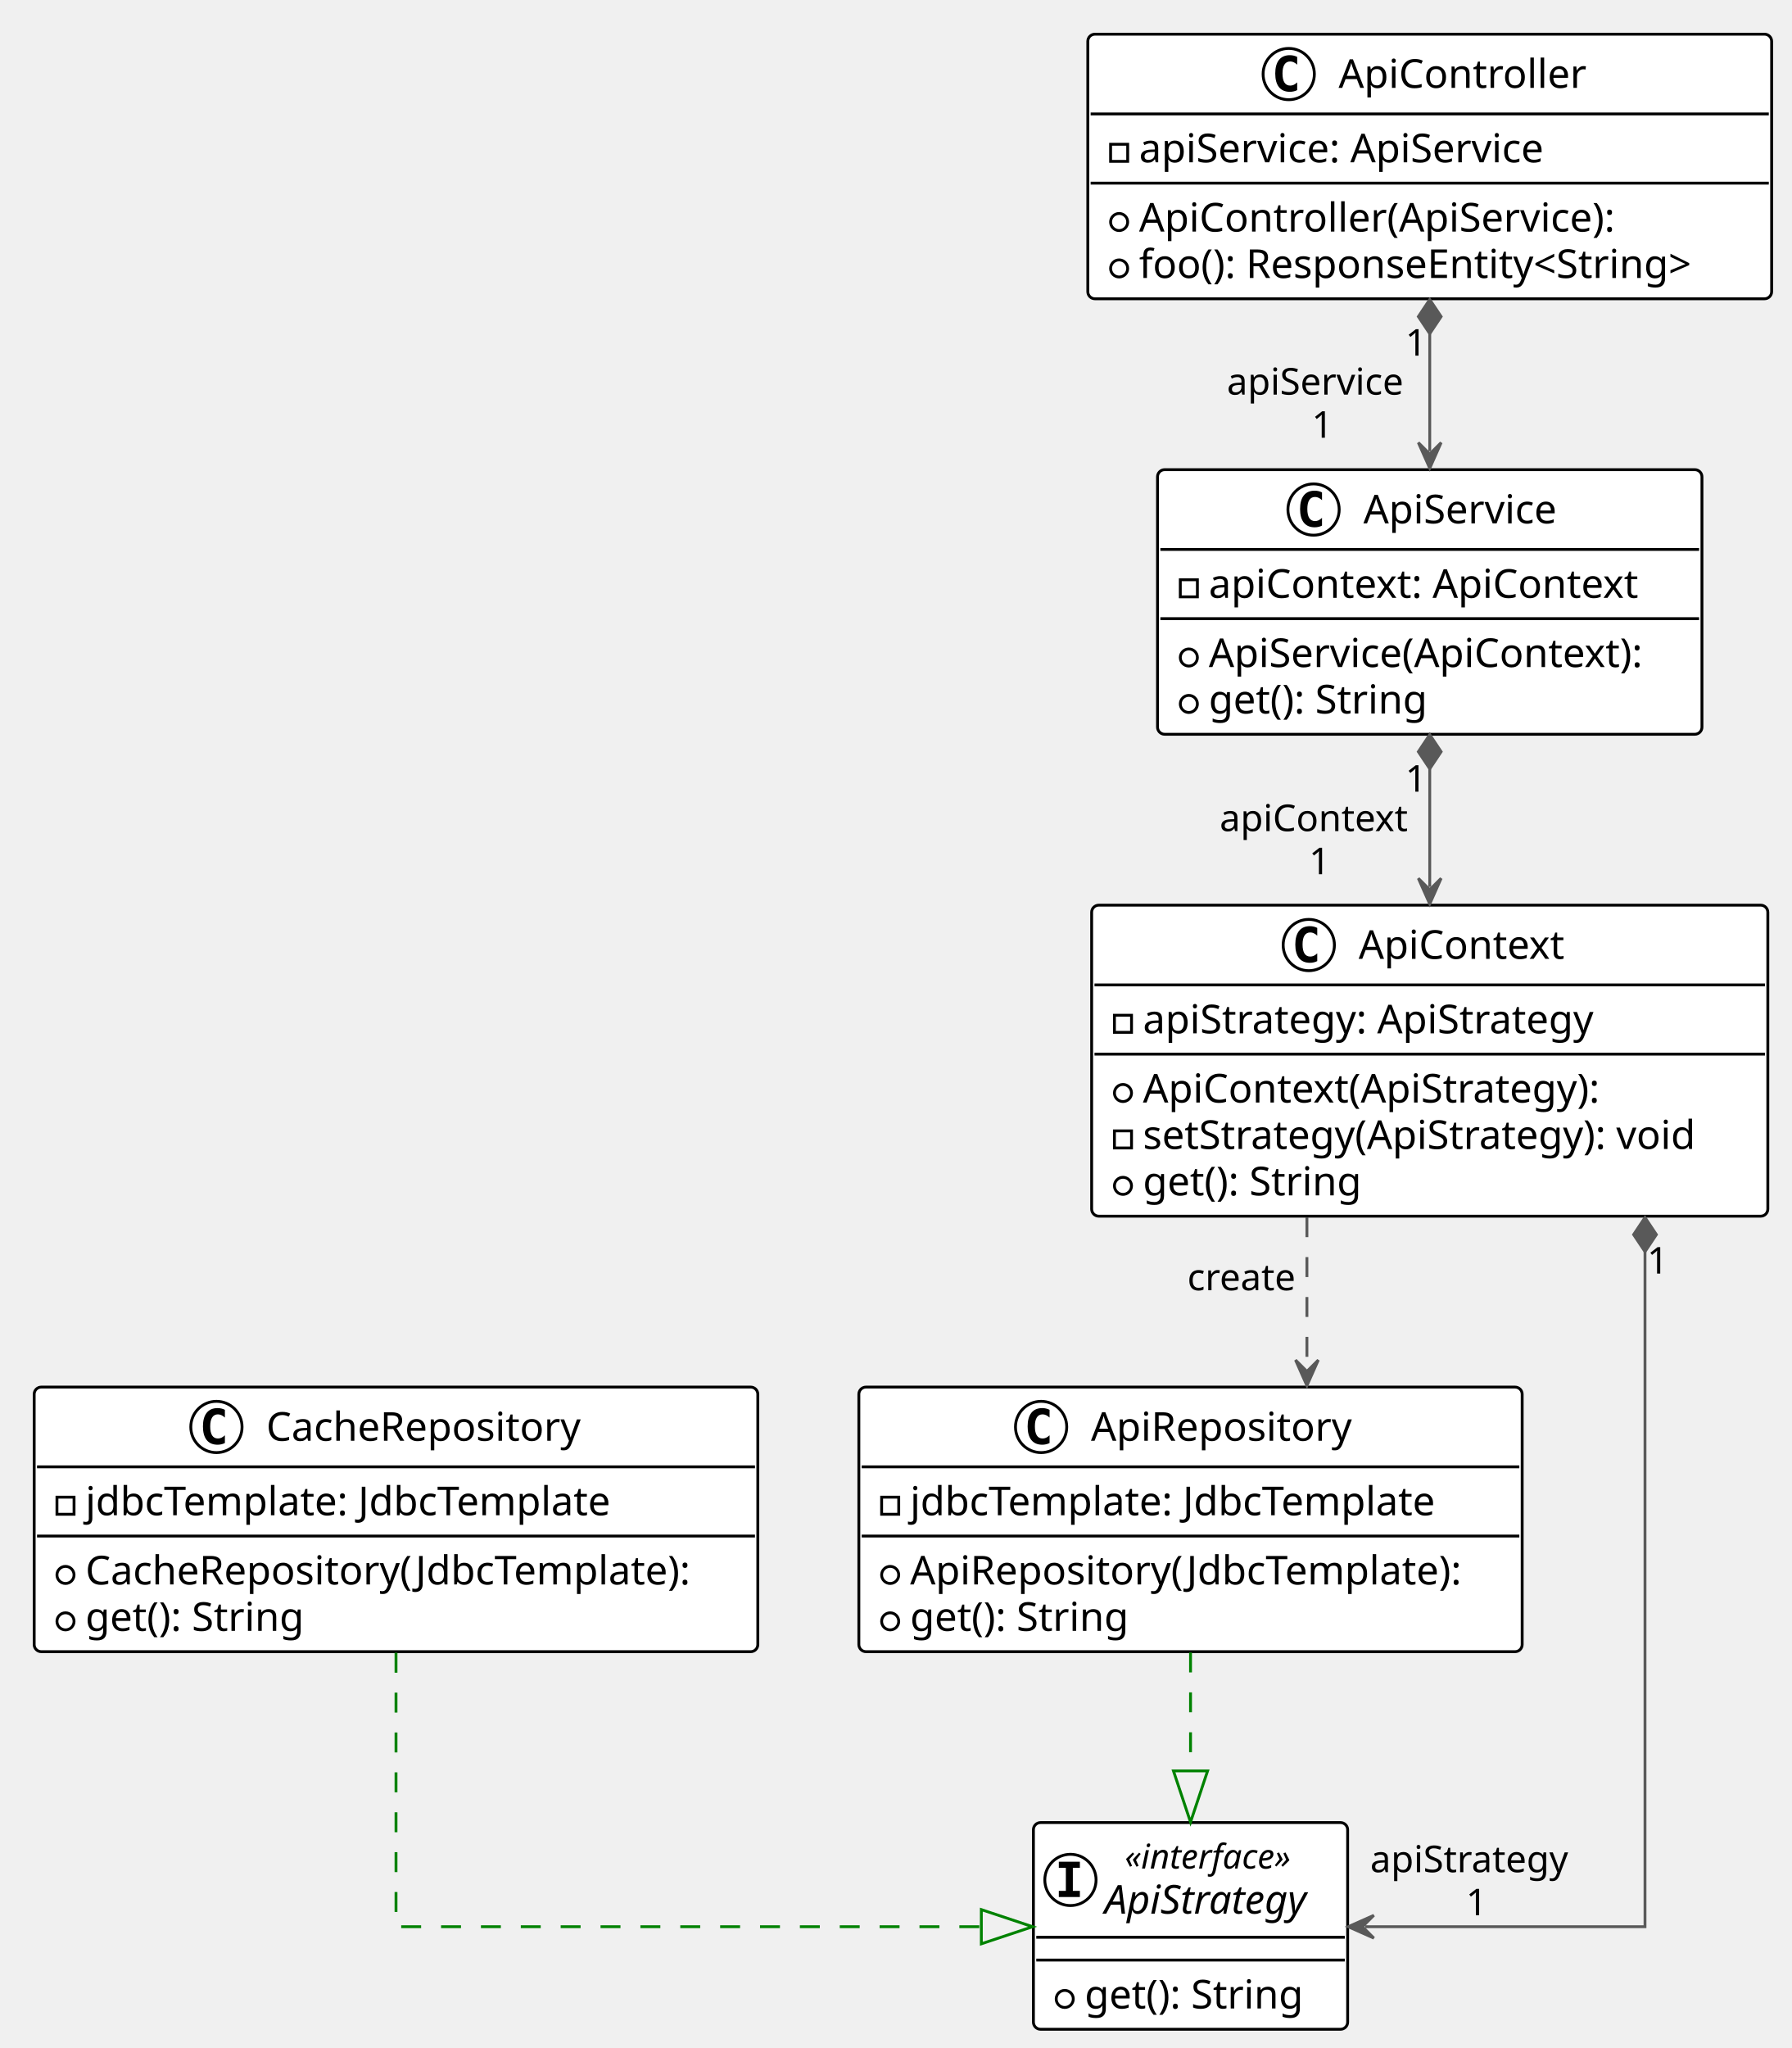
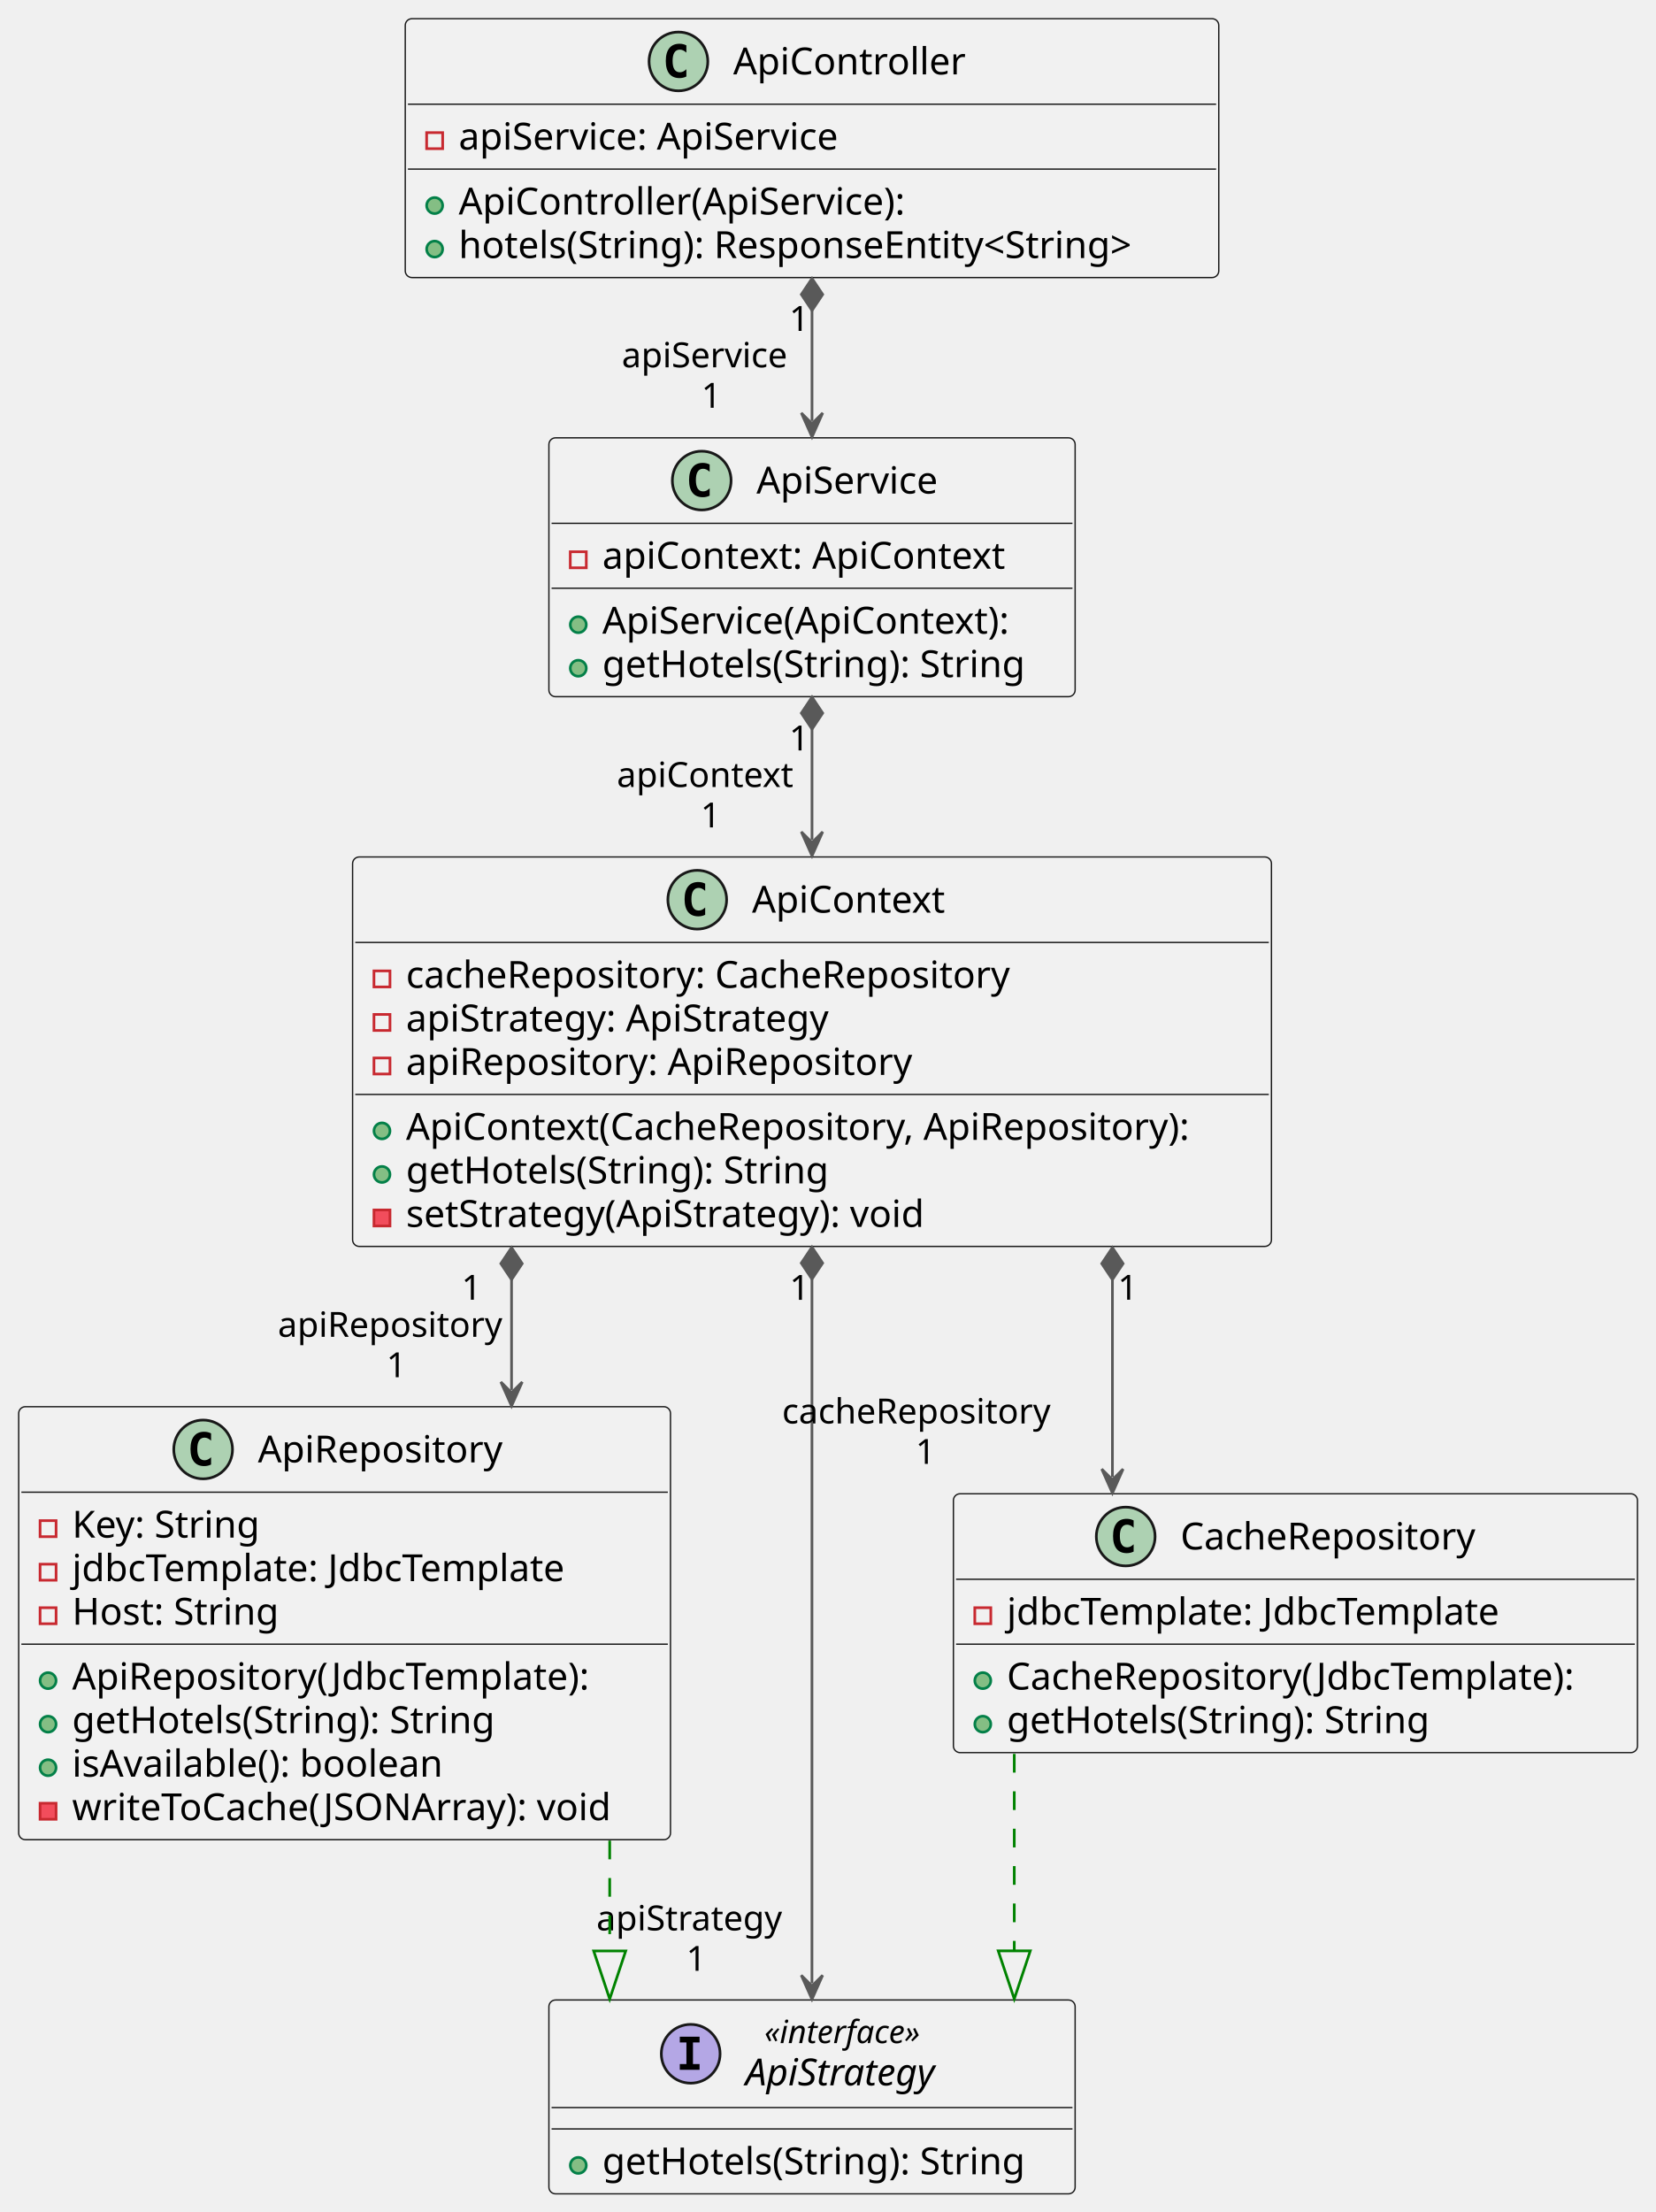
- <svg xmlns="http://www.w3.org/2000/svg" contentStyleType="text/css" data-diagram-type="CLASS" height="719px" preserveAspectRatio="none" style="width:629px;height:719px;background:#FFFFFF;" version="1.1" viewBox="0 0 629 719" width="629px" zoomAndPan="magnify">
+ <svg xmlns="http://www.w3.org/2000/svg" contentStyleType="text/css" data-diagram-type="CLASS" height="828px" preserveAspectRatio="none" style="width:620px;height:828px;background:#FFFFFF;" version="1.1" viewBox="0 0 620 828" width="620px" zoomAndPan="magnify">
  <defs />
  <g>
-     <g class="entity" data-entity="ApiContext" data-source-line="5" data-uid="ent0002" id="entity_ApiContext">
-       <rect fill="#FFFFFF" height="109.188" rx="2.5" ry="2.5" style="stroke:#000000;stroke-width:1;" width="237.439" x="383.34" y="317.78" />
-       <ellipse cx="459.587" cy="331.78" fill="#FFFFFF" rx="9" ry="9" style="stroke:#000000;stroke-width:1;" />
-       <path d="M462.556,337.421 Q461.978,337.717 461.337,337.858 Q460.696,338.014 459.993,338.014 Q457.493,338.014 456.165,336.374 Q454.853,334.717 454.853,331.592 Q454.853,328.467 456.165,326.811 Q457.493,325.155 459.993,325.155 Q460.696,325.155 461.337,325.311 Q461.993,325.467 462.556,325.764 L462.556,328.483 Q461.931,327.905 461.337,327.639 Q460.743,327.358 460.118,327.358 Q458.775,327.358 458.087,328.436 Q457.4,329.499 457.4,331.592 Q457.4,333.686 458.087,334.764 Q458.775,335.827 460.118,335.827 Q460.743,335.827 461.337,335.561 Q461.931,335.28 462.556,334.702 L462.556,337.421 Z " fill="#000000" />
-       <text fill="#000000" font-family="Verdana" font-size="14" lengthAdjust="spacing" textLength="77.444" x="477.087" y="336.627">ApiContext</text>
-       <line style="stroke:#000000;stroke-width:1;" x1="384.34" x2="619.779" y1="345.78" y2="345.78" />
-       <rect fill="none" height="6" style="stroke:#000000;stroke-width:1;" width="6" x="391.34" y="356.428" />
-       <text fill="#000000" font-family="Verdana" font-size="14" lengthAdjust="spacing" textLength="172.847" x="401.34" y="362.775">apiStrategy: ApiStrategy</text>
-       <line style="stroke:#000000;stroke-width:1;" x1="384.34" x2="619.779" y1="370.077" y2="370.077" />
-       <ellipse cx="394.34" cy="383.725" fill="#FFFFFF" rx="3" ry="3" style="stroke:#000000;stroke-width:1;" />
-       <text fill="#000000" font-family="Verdana" font-size="14" lengthAdjust="spacing" textLength="175.424" x="401.34" y="387.072">ApiContext(ApiStrategy):</text>
-       <rect fill="#FFFFFF" height="6" style="stroke:#000000;stroke-width:1;" width="6" x="391.34" y="397.022" />
-       <text fill="#000000" font-family="Verdana" font-size="14" lengthAdjust="spacing" textLength="213.439" x="401.34" y="403.369">setStrategy(ApiStrategy): void</text>
-       <ellipse cx="394.34" cy="416.319" fill="#FFFFFF" rx="3" ry="3" style="stroke:#000000;stroke-width:1;" />
-       <text fill="#000000" font-family="Verdana" font-size="14" lengthAdjust="spacing" textLength="84.861" x="401.34" y="419.666">get(): String</text>
+     <g class="entity" data-entity="ApiContext" data-source-line="4" data-uid="ent0002" id="entity_ApiContext">
+       <rect fill="#F1F1F1" height="145.781" rx="2.5" ry="2.5" style="stroke:#181818;stroke-width:0.5;" width="344.022" x="132.01" y="320.78" />
+       <ellipse cx="261.049" cy="336.78" fill="#ADD1B2" rx="11" ry="11" style="stroke:#181818;stroke-width:1;" />
+       <path d="M264.017,342.421 Q263.439,342.717 262.799,342.858 Q262.158,343.014 261.455,343.014 Q258.955,343.014 257.627,341.374 Q256.314,339.717 256.314,336.592 Q256.314,333.467 257.627,331.811 Q258.955,330.155 261.455,330.155 Q262.158,330.155 262.799,330.311 Q263.455,330.467 264.017,330.764 L264.017,333.483 Q263.392,332.905 262.799,332.639 Q262.205,332.358 261.58,332.358 Q260.236,332.358 259.549,333.436 Q258.861,334.499 258.861,336.592 Q258.861,338.686 259.549,339.764 Q260.236,340.827 261.58,340.827 Q262.205,340.827 262.799,340.561 Q263.392,340.28 264.017,339.702 L264.017,342.421 Z " fill="#000000" />
+       <text fill="#000000" font-family="sans-serif" font-size="14" lengthAdjust="spacing" textLength="77.444" x="281.549" y="341.627">ApiContext</text>
+       <line style="stroke:#181818;stroke-width:0.5;" x1="133.01" x2="475.031" y1="352.78" y2="352.78" />
+       <rect fill="none" height="6" style="stroke:#C82930;stroke-width:1;" width="6" x="140.01" y="363.428" />
+       <text fill="#000000" font-family="sans-serif" font-size="14" lengthAdjust="spacing" textLength="244.31" x="152.01" y="369.775">cacheRepository: CacheRepository</text>
+       <rect fill="none" height="6" style="stroke:#C82930;stroke-width:1;" width="6" x="140.01" y="379.725" />
+       <text fill="#000000" font-family="sans-serif" font-size="14" lengthAdjust="spacing" textLength="172.847" x="152.01" y="386.072">apiStrategy: ApiStrategy</text>
+       <rect fill="none" height="6" style="stroke:#C82930;stroke-width:1;" width="6" x="140.01" y="396.022" />
+       <text fill="#000000" font-family="sans-serif" font-size="14" lengthAdjust="spacing" textLength="203.02" x="152.01" y="402.369">apiRepository: ApiRepository</text>
+       <line style="stroke:#181818;stroke-width:0.5;" x1="133.01" x2="475.031" y1="409.671" y2="409.671" />
+       <ellipse cx="143.01" cy="423.319" fill="#84BE84" rx="3" ry="3" style="stroke:#038048;stroke-width:1;" />
+       <text fill="#000000" font-family="sans-serif" font-size="14" lengthAdjust="spacing" textLength="318.022" x="152.01" y="426.666">ApiContext(CacheRepository, ApiRepository):</text>
+       <ellipse cx="143.01" cy="439.616" fill="#84BE84" rx="3" ry="3" style="stroke:#038048;stroke-width:1;" />
+       <text fill="#000000" font-family="sans-serif" font-size="14" lengthAdjust="spacing" textLength="171.022" x="152.01" y="442.963">getHotels(String): String</text>
+       <rect fill="#F24D5C" height="6" style="stroke:#C82930;stroke-width:1;" width="6" x="140.01" y="452.913" />
+       <text fill="#000000" font-family="sans-serif" font-size="14" lengthAdjust="spacing" textLength="213.439" x="152.01" y="459.26">setStrategy(ApiStrategy): void</text>
    </g>
-     <g class="entity" data-entity="ApiController" data-source-line="11" data-uid="ent0003" id="entity_ApiController">
-       <rect fill="#FFFFFF" height="92.891" rx="2.5" ry="2.5" style="stroke:#000000;stroke-width:1;" width="240.132" x="381.99" y="12" />
-       <ellipse cx="452.543" cy="26" fill="#FFFFFF" rx="9" ry="9" style="stroke:#000000;stroke-width:1;" />
-       <path d="M455.512,31.641 Q454.933,31.938 454.293,32.078 Q453.652,32.234 452.949,32.234 Q450.449,32.234 449.121,30.594 Q447.808,28.938 447.808,25.812 Q447.808,22.688 449.121,21.031 Q450.449,19.375 452.949,19.375 Q453.652,19.375 454.293,19.531 Q454.949,19.688 455.512,19.984 L455.512,22.703 Q454.887,22.125 454.293,21.859 Q453.699,21.578 453.074,21.578 Q451.73,21.578 451.043,22.656 Q450.355,23.719 450.355,25.812 Q450.355,27.906 451.043,28.984 Q451.73,30.047 453.074,30.047 Q453.699,30.047 454.293,29.781 Q454.887,29.5 455.512,28.922 L455.512,31.641 Z " fill="#000000" />
-       <text fill="#000000" font-family="Verdana" font-size="14" lengthAdjust="spacing" textLength="91.526" x="470.043" y="30.847">ApiController</text>
-       <line style="stroke:#000000;stroke-width:1;" x1="382.99" x2="621.122" y1="40" y2="40" />
-       <rect fill="none" height="6" style="stroke:#000000;stroke-width:1;" width="6" x="389.99" y="50.648" />
-       <text fill="#000000" font-family="Verdana" font-size="14" lengthAdjust="spacing" textLength="156.358" x="399.99" y="56.995">apiService: ApiService</text>
-       <line style="stroke:#000000;stroke-width:1;" x1="382.99" x2="621.122" y1="64.297" y2="64.297" />
-       <ellipse cx="392.99" cy="77.945" fill="#FFFFFF" rx="3" ry="3" style="stroke:#000000;stroke-width:1;" />
-       <text fill="#000000" font-family="Verdana" font-size="14" lengthAdjust="spacing" textLength="181.262" x="399.99" y="81.292">ApiController(ApiService):</text>
-       <ellipse cx="392.99" cy="94.242" fill="#FFFFFF" rx="3" ry="3" style="stroke:#000000;stroke-width:1;" />
-       <text fill="#000000" font-family="Verdana" font-size="14" lengthAdjust="spacing" textLength="216.132" x="399.99" y="97.589">foo(): ResponseEntity&lt;String&gt;</text>
+     <g class="entity" data-entity="ApiController" data-source-line="12" data-uid="ent0003" id="entity_ApiController">
+       <rect fill="#F1F1F1" height="96.891" rx="2.5" ry="2.5" style="stroke:#181818;stroke-width:0.5;" width="304.578" x="151.73" y="7" />
+       <ellipse cx="254.006" cy="23" fill="#ADD1B2" rx="11" ry="11" style="stroke:#181818;stroke-width:1;" />
+       <path d="M256.975,28.641 Q256.397,28.938 255.756,29.078 Q255.115,29.234 254.412,29.234 Q251.912,29.234 250.584,27.594 Q249.272,25.938 249.272,22.812 Q249.272,19.688 250.584,18.031 Q251.912,16.375 254.412,16.375 Q255.115,16.375 255.756,16.531 Q256.412,16.688 256.975,16.984 L256.975,19.703 Q256.35,19.125 255.756,18.859 Q255.162,18.578 254.537,18.578 Q253.193,18.578 252.506,19.656 Q251.818,20.719 251.818,22.812 Q251.818,24.906 252.506,25.984 Q253.193,27.047 254.537,27.047 Q255.162,27.047 255.756,26.781 Q256.35,26.5 256.975,25.922 L256.975,28.641 Z " fill="#000000" />
+       <text fill="#000000" font-family="sans-serif" font-size="14" lengthAdjust="spacing" textLength="91.526" x="274.506" y="27.847">ApiController</text>
+       <line style="stroke:#181818;stroke-width:0.5;" x1="152.73" x2="455.308" y1="39" y2="39" />
+       <rect fill="none" height="6" style="stroke:#C82930;stroke-width:1;" width="6" x="159.73" y="49.648" />
+       <text fill="#000000" font-family="sans-serif" font-size="14" lengthAdjust="spacing" textLength="156.358" x="171.73" y="55.995">apiService: ApiService</text>
+       <line style="stroke:#181818;stroke-width:0.5;" x1="152.73" x2="455.308" y1="63.297" y2="63.297" />
+       <ellipse cx="162.73" cy="76.945" fill="#84BE84" rx="3" ry="3" style="stroke:#038048;stroke-width:1;" />
+       <text fill="#000000" font-family="sans-serif" font-size="14" lengthAdjust="spacing" textLength="181.262" x="171.73" y="80.292">ApiController(ApiService):</text>
+       <ellipse cx="162.73" cy="93.242" fill="#84BE84" rx="3" ry="3" style="stroke:#038048;stroke-width:1;" />
+       <text fill="#000000" font-family="sans-serif" font-size="14" lengthAdjust="spacing" textLength="278.578" x="171.73" y="96.589">hotels(String): ResponseEntity&lt;String&gt;</text>
    </g>
-     <g class="entity" data-entity="ApiRepository" data-source-line="16" data-uid="ent0004" id="entity_ApiRepository">
-       <rect fill="#FFFFFF" height="92.891" rx="2.5" ry="2.5" style="stroke:#000000;stroke-width:1;" width="232.927" x="301.59" y="486.97" />
-       <ellipse cx="365.591" cy="500.97" fill="#FFFFFF" rx="9" ry="9" style="stroke:#000000;stroke-width:1;" />
-       <path d="M368.559,506.611 Q367.981,506.908 367.341,507.048 Q366.7,507.204 365.997,507.204 Q363.497,507.204 362.169,505.564 Q360.856,503.908 360.856,500.783 Q360.856,497.658 362.169,496.001 Q363.497,494.345 365.997,494.345 Q366.7,494.345 367.341,494.501 Q367.997,494.658 368.559,494.954 L368.559,497.673 Q367.934,497.095 367.341,496.829 Q366.747,496.548 366.122,496.548 Q364.778,496.548 364.091,497.626 Q363.403,498.689 363.403,500.783 Q363.403,502.876 364.091,503.954 Q364.778,505.017 366.122,505.017 Q366.747,505.017 367.341,504.751 Q367.934,504.47 368.559,503.892 L368.559,506.611 Z " fill="#000000" />
-       <text fill="#000000" font-family="Verdana" font-size="14" lengthAdjust="spacing" textLength="97.426" x="383.091" y="505.817">ApiRepository</text>
-       <line style="stroke:#000000;stroke-width:1;" x1="302.59" x2="533.517" y1="514.97" y2="514.97" />
-       <rect fill="none" height="6" style="stroke:#000000;stroke-width:1;" width="6" x="309.59" y="525.618" />
-       <text fill="#000000" font-family="Verdana" font-size="14" lengthAdjust="spacing" textLength="200.648" x="319.59" y="531.965">jdbcTemplate: JdbcTemplate</text>
-       <line style="stroke:#000000;stroke-width:1;" x1="302.59" x2="533.517" y1="539.267" y2="539.267" />
-       <ellipse cx="312.59" cy="552.915" fill="#FFFFFF" rx="3" ry="3" style="stroke:#000000;stroke-width:1;" />
-       <text fill="#000000" font-family="Verdana" font-size="14" lengthAdjust="spacing" textLength="208.927" x="319.59" y="556.262">ApiRepository(JdbcTemplate):</text>
-       <ellipse cx="312.59" cy="569.212" fill="#FFFFFF" rx="3" ry="3" style="stroke:#000000;stroke-width:1;" />
-       <text fill="#000000" font-family="Verdana" font-size="14" lengthAdjust="spacing" textLength="84.861" x="319.59" y="572.559">get(): String</text>
+     <g class="entity" data-entity="ApiRepository" data-source-line="17" data-uid="ent0004" id="entity_ApiRepository">
+       <rect fill="#F1F1F1" height="162.078" rx="2.5" ry="2.5" style="stroke:#181818;stroke-width:0.5;" width="244.032" x="7" y="526.56" />
+       <ellipse cx="76.053" cy="542.56" fill="#ADD1B2" rx="11" ry="11" style="stroke:#181818;stroke-width:1;" />
+       <path d="M79.022,548.201 Q78.444,548.497 77.803,548.638 Q77.163,548.794 76.46,548.794 Q73.96,548.794 72.631,547.154 Q71.319,545.497 71.319,542.372 Q71.319,539.247 72.631,537.591 Q73.96,535.935 76.46,535.935 Q77.163,535.935 77.803,536.091 Q78.46,536.247 79.022,536.544 L79.022,539.263 Q78.397,538.685 77.803,538.419 Q77.21,538.138 76.585,538.138 Q75.241,538.138 74.553,539.216 Q73.866,540.279 73.866,542.372 Q73.866,544.466 74.553,545.544 Q75.241,546.607 76.585,546.607 Q77.21,546.607 77.803,546.341 Q78.397,546.06 79.022,545.482 L79.022,548.201 Z " fill="#000000" />
+       <text fill="#000000" font-family="sans-serif" font-size="14" lengthAdjust="spacing" textLength="97.426" x="96.553" y="547.407">ApiRepository</text>
+       <line style="stroke:#181818;stroke-width:0.5;" x1="8" x2="250.032" y1="558.56" y2="558.56" />
+       <rect fill="none" height="6" style="stroke:#C82930;stroke-width:1;" width="6" x="15" y="569.208" />
+       <text fill="#000000" font-family="sans-serif" font-size="14" lengthAdjust="spacing" textLength="77.027" x="27" y="575.555">Key: String</text>
+       <rect fill="none" height="6" style="stroke:#C82930;stroke-width:1;" width="6" x="15" y="585.505" />
+       <text fill="#000000" font-family="sans-serif" font-size="14" lengthAdjust="spacing" textLength="200.648" x="27" y="591.852">jdbcTemplate: JdbcTemplate</text>
+       <rect fill="none" height="6" style="stroke:#C82930;stroke-width:1;" width="6" x="15" y="601.802" />
+       <text fill="#000000" font-family="sans-serif" font-size="14" lengthAdjust="spacing" textLength="82.824" x="27" y="608.149">Host: String</text>
+       <line style="stroke:#181818;stroke-width:0.5;" x1="8" x2="250.032" y1="615.451" y2="615.451" />
+       <ellipse cx="18" cy="629.099" fill="#84BE84" rx="3" ry="3" style="stroke:#038048;stroke-width:1;" />
+       <text fill="#000000" font-family="sans-serif" font-size="14" lengthAdjust="spacing" textLength="208.927" x="27" y="632.446">ApiRepository(JdbcTemplate):</text>
+       <ellipse cx="18" cy="645.396" fill="#84BE84" rx="3" ry="3" style="stroke:#038048;stroke-width:1;" />
+       <text fill="#000000" font-family="sans-serif" font-size="14" lengthAdjust="spacing" textLength="171.022" x="27" y="648.743">getHotels(String): String</text>
+       <ellipse cx="18" cy="661.693" fill="#84BE84" rx="3" ry="3" style="stroke:#038048;stroke-width:1;" />
+       <text fill="#000000" font-family="sans-serif" font-size="14" lengthAdjust="spacing" textLength="151.436" x="27" y="665.039">isAvailable(): boolean</text>
+       <rect fill="#F24D5C" height="6" style="stroke:#C82930;stroke-width:1;" width="6" x="15" y="674.99" />
+       <text fill="#000000" font-family="sans-serif" font-size="14" lengthAdjust="spacing" textLength="218.032" x="27" y="681.336">writeToCache(JSONArray): void</text>
    </g>
-     <g class="entity" data-entity="ApiService" data-source-line="21" data-uid="ent0005" id="entity_ApiService">
-       <rect fill="#FFFFFF" height="92.891" rx="2.5" ry="2.5" style="stroke:#000000;stroke-width:1;" width="191.18" x="406.47" y="164.89" />
-       <ellipse cx="461.262" cy="178.89" fill="#FFFFFF" rx="9" ry="9" style="stroke:#000000;stroke-width:1;" />
-       <path d="M464.231,184.531 Q463.653,184.827 463.012,184.968 Q462.372,185.124 461.669,185.124 Q459.169,185.124 457.841,183.484 Q456.528,181.827 456.528,178.702 Q456.528,175.577 457.841,173.921 Q459.169,172.265 461.669,172.265 Q462.372,172.265 463.012,172.421 Q463.669,172.577 464.231,172.874 L464.231,175.593 Q463.606,175.015 463.012,174.749 Q462.419,174.468 461.794,174.468 Q460.45,174.468 459.762,175.546 Q459.075,176.609 459.075,178.702 Q459.075,180.796 459.762,181.874 Q460.45,182.937 461.794,182.937 Q462.419,182.937 463.012,182.671 Q463.606,182.39 464.231,181.812 L464.231,184.531 Z " fill="#000000" />
-       <text fill="#000000" font-family="Verdana" font-size="14" lengthAdjust="spacing" textLength="74.095" x="478.762" y="183.737">ApiService</text>
-       <line style="stroke:#000000;stroke-width:1;" x1="407.47" x2="596.65" y1="192.89" y2="192.89" />
-       <rect fill="none" height="6" style="stroke:#000000;stroke-width:1;" width="6" x="414.47" y="203.538" />
-       <text fill="#000000" font-family="Verdana" font-size="14" lengthAdjust="spacing" textLength="163.058" x="424.47" y="209.885">apiContext: ApiContext</text>
-       <line style="stroke:#000000;stroke-width:1;" x1="407.47" x2="596.65" y1="217.187" y2="217.187" />
-       <ellipse cx="417.47" cy="230.835" fill="#FFFFFF" rx="3" ry="3" style="stroke:#000000;stroke-width:1;" />
-       <text fill="#000000" font-family="Verdana" font-size="14" lengthAdjust="spacing" textLength="167.18" x="424.47" y="234.182">ApiService(ApiContext):</text>
-       <ellipse cx="417.47" cy="247.132" fill="#FFFFFF" rx="3" ry="3" style="stroke:#000000;stroke-width:1;" />
-       <text fill="#000000" font-family="Verdana" font-size="14" lengthAdjust="spacing" textLength="84.861" x="424.47" y="250.479">get(): String</text>
+     <g class="entity" data-entity="ApiService" data-source-line="26" data-uid="ent0005" id="entity_ApiService">
+       <rect fill="#F1F1F1" height="96.891" rx="2.5" ry="2.5" style="stroke:#181818;stroke-width:0.5;" width="197.022" x="205.51" y="163.89" />
+       <ellipse cx="262.723" cy="179.89" fill="#ADD1B2" rx="11" ry="11" style="stroke:#181818;stroke-width:1;" />
+       <path d="M265.692,185.531 Q265.114,185.827 264.473,185.968 Q263.833,186.124 263.13,186.124 Q260.63,186.124 259.301,184.484 Q257.989,182.827 257.989,179.702 Q257.989,176.577 259.301,174.921 Q260.63,173.265 263.13,173.265 Q263.833,173.265 264.473,173.421 Q265.13,173.577 265.692,173.874 L265.692,176.593 Q265.067,176.015 264.473,175.749 Q263.88,175.468 263.255,175.468 Q261.911,175.468 261.223,176.546 Q260.536,177.609 260.536,179.702 Q260.536,181.796 261.223,182.874 Q261.911,183.937 263.255,183.937 Q263.88,183.937 264.473,183.671 Q265.067,183.39 265.692,182.812 L265.692,185.531 Z " fill="#000000" />
+       <text fill="#000000" font-family="sans-serif" font-size="14" lengthAdjust="spacing" textLength="74.095" x="283.223" y="184.737">ApiService</text>
+       <line style="stroke:#181818;stroke-width:0.5;" x1="206.51" x2="401.531" y1="195.89" y2="195.89" />
+       <rect fill="none" height="6" style="stroke:#C82930;stroke-width:1;" width="6" x="213.51" y="206.538" />
+       <text fill="#000000" font-family="sans-serif" font-size="14" lengthAdjust="spacing" textLength="163.058" x="225.51" y="212.885">apiContext: ApiContext</text>
+       <line style="stroke:#181818;stroke-width:0.5;" x1="206.51" x2="401.531" y1="220.187" y2="220.187" />
+       <ellipse cx="216.51" cy="233.835" fill="#84BE84" rx="3" ry="3" style="stroke:#038048;stroke-width:1;" />
+       <text fill="#000000" font-family="sans-serif" font-size="14" lengthAdjust="spacing" textLength="167.18" x="225.51" y="237.182">ApiService(ApiContext):</text>
+       <ellipse cx="216.51" cy="250.132" fill="#84BE84" rx="3" ry="3" style="stroke:#038048;stroke-width:1;" />
+       <text fill="#000000" font-family="sans-serif" font-size="14" lengthAdjust="spacing" textLength="171.022" x="225.51" y="253.479">getHotels(String): String</text>
    </g>
-     <g class="entity" data-entity="ApiStrategy" data-source-line="26" data-uid="ent0006" id="entity_ApiStrategy">
-       <rect fill="#FFFFFF" height="72.562" rx="2.5" ry="2.5" style="stroke:#000000;stroke-width:1;" width="110.339" x="362.89" y="639.86" />
-       <ellipse cx="375.89" cy="659.993" fill="#FFFFFF" rx="9" ry="9" style="stroke:#000000;stroke-width:1;" />
-       <path d="M371.812,655.758 L371.812,653.602 L379.202,653.602 L379.202,655.758 L376.734,655.758 L376.734,663.837 L379.202,663.837 L379.202,665.993 L371.812,665.993 L371.812,663.837 L374.281,663.837 L374.281,655.758 L371.812,655.758 Z " fill="#000000" />
-       <text fill="#000000" font-family="Verdana" font-size="12" font-style="italic" lengthAdjust="spacing" textLength="68.203" x="394.958" y="655.999">«interface»</text>
-       <text fill="#000000" font-family="Verdana" font-size="14" font-style="italic" lengthAdjust="spacing" textLength="82.339" x="387.89" y="671.824">ApiStrategy</text>
-       <line style="stroke:#000000;stroke-width:1;" x1="363.89" x2="472.229" y1="680.126" y2="680.126" />
-       <line style="stroke:#000000;stroke-width:1;" x1="363.89" x2="472.229" y1="688.126" y2="688.126" />
-       <ellipse cx="373.89" cy="701.774" fill="#FFFFFF" rx="3" ry="3" style="stroke:#000000;stroke-width:1;" />
-       <text fill="#000000" font-family="Verdana" font-size="14" lengthAdjust="spacing" textLength="84.861" x="380.89" y="705.121">get(): String</text>
+     <g class="entity" data-entity="ApiStrategy" data-source-line="31" data-uid="ent0006" id="entity_ApiStrategy">
+       <rect fill="#F1F1F1" height="72.562" rx="2.5" ry="2.5" style="stroke:#181818;stroke-width:0.5;" width="197.022" x="205.51" y="748.64" />
+       <ellipse cx="258.601" cy="768.773" fill="#B4A7E5" rx="11" ry="11" style="stroke:#181818;stroke-width:1;" />
+       <path d="M254.523,764.538 L254.523,762.382 L261.914,762.382 L261.914,764.538 L259.445,764.538 L259.445,772.617 L261.914,772.617 L261.914,774.773 L254.523,774.773 L254.523,772.617 L256.992,772.617 L256.992,764.538 L254.523,764.538 Z " fill="#000000" />
+       <text fill="#000000" font-family="sans-serif" font-size="12" font-style="italic" lengthAdjust="spacing" textLength="68.203" x="286.169" y="764.779">«interface»</text>
+       <text fill="#000000" font-family="sans-serif" font-size="14" font-style="italic" lengthAdjust="spacing" textLength="82.339" x="279.101" y="780.604">ApiStrategy</text>
+       <line style="stroke:#181818;stroke-width:0.5;" x1="206.51" x2="401.531" y1="788.906" y2="788.906" />
+       <line style="stroke:#181818;stroke-width:0.5;" x1="206.51" x2="401.531" y1="796.906" y2="796.906" />
+       <ellipse cx="216.51" cy="810.554" fill="#84BE84" rx="3" ry="3" style="stroke:#038048;stroke-width:1;" />
+       <text fill="#000000" font-family="sans-serif" font-size="14" lengthAdjust="spacing" textLength="171.022" x="225.51" y="813.901">getHotels(String): String</text>
    </g>
-     <g class="entity" data-entity="CacheRepository" data-source-line="29" data-uid="ent0007" id="entity_CacheRepository">
-       <rect fill="#FFFFFF" height="92.891" rx="2.5" ry="2.5" style="stroke:#000000;stroke-width:1;" width="254.111" x="12" y="486.97" />
-       <ellipse cx="76.001" cy="500.97" fill="#FFFFFF" rx="9" ry="9" style="stroke:#000000;stroke-width:1;" />
-       <path d="M78.969,506.611 Q78.391,506.908 77.751,507.048 Q77.11,507.204 76.407,507.204 Q73.907,507.204 72.579,505.564 Q71.266,503.908 71.266,500.783 Q71.266,497.658 72.579,496.001 Q73.907,494.345 76.407,494.345 Q77.11,494.345 77.751,494.501 Q78.407,494.658 78.969,494.954 L78.969,497.673 Q78.344,497.095 77.751,496.829 Q77.157,496.548 76.532,496.548 Q75.188,496.548 74.501,497.626 Q73.813,498.689 73.813,500.783 Q73.813,502.876 74.501,503.954 Q75.188,505.017 76.532,505.017 Q77.157,505.017 77.751,504.751 Q78.344,504.47 78.969,503.892 L78.969,506.611 Z " fill="#000000" />
-       <text fill="#000000" font-family="Verdana" font-size="14" lengthAdjust="spacing" textLength="118.61" x="93.501" y="505.817">CacheRepository</text>
-       <line style="stroke:#000000;stroke-width:1;" x1="13" x2="265.111" y1="514.97" y2="514.97" />
-       <rect fill="none" height="6" style="stroke:#000000;stroke-width:1;" width="6" x="20" y="525.618" />
-       <text fill="#000000" font-family="Verdana" font-size="14" lengthAdjust="spacing" textLength="200.648" x="30" y="531.965">jdbcTemplate: JdbcTemplate</text>
-       <line style="stroke:#000000;stroke-width:1;" x1="13" x2="265.111" y1="539.267" y2="539.267" />
-       <ellipse cx="23" cy="552.915" fill="#FFFFFF" rx="3" ry="3" style="stroke:#000000;stroke-width:1;" />
-       <text fill="#000000" font-family="Verdana" font-size="14" lengthAdjust="spacing" textLength="230.111" x="30" y="556.262">CacheRepository(JdbcTemplate):</text>
-       <ellipse cx="23" cy="569.212" fill="#FFFFFF" rx="3" ry="3" style="stroke:#000000;stroke-width:1;" />
-       <text fill="#000000" font-family="Verdana" font-size="14" lengthAdjust="spacing" textLength="84.861" x="30" y="572.559">get(): String</text>
+     <g class="entity" data-entity="CacheRepository" data-source-line="34" data-uid="ent0007" id="entity_CacheRepository">
+       <rect fill="#F1F1F1" height="96.891" rx="2.5" ry="2.5" style="stroke:#181818;stroke-width:0.5;" width="256.111" x="356.96" y="559.15" />
+       <ellipse cx="421.461" cy="575.15" fill="#ADD1B2" rx="11" ry="11" style="stroke:#181818;stroke-width:1;" />
+       <path d="M424.429,580.791 Q423.851,581.087 423.211,581.228 Q422.57,581.384 421.867,581.384 Q419.367,581.384 418.039,579.744 Q416.726,578.087 416.726,574.962 Q416.726,571.837 418.039,570.181 Q419.367,568.525 421.867,568.525 Q422.57,568.525 423.211,568.681 Q423.867,568.837 424.429,569.134 L424.429,571.853 Q423.804,571.275 423.211,571.009 Q422.617,570.728 421.992,570.728 Q420.648,570.728 419.961,571.806 Q419.273,572.869 419.273,574.962 Q419.273,577.056 419.961,578.134 Q420.648,579.197 421.992,579.197 Q422.617,579.197 423.211,578.931 Q423.804,578.65 424.429,578.072 L424.429,580.791 Z " fill="#000000" />
+       <text fill="#000000" font-family="sans-serif" font-size="14" lengthAdjust="spacing" textLength="118.61" x="441.961" y="579.997">CacheRepository</text>
+       <line style="stroke:#181818;stroke-width:0.5;" x1="357.96" x2="612.071" y1="591.15" y2="591.15" />
+       <rect fill="none" height="6" style="stroke:#C82930;stroke-width:1;" width="6" x="364.96" y="601.798" />
+       <text fill="#000000" font-family="sans-serif" font-size="14" lengthAdjust="spacing" textLength="200.648" x="376.96" y="608.145">jdbcTemplate: JdbcTemplate</text>
+       <line style="stroke:#181818;stroke-width:0.5;" x1="357.96" x2="612.071" y1="615.447" y2="615.447" />
+       <ellipse cx="367.96" cy="629.095" fill="#84BE84" rx="3" ry="3" style="stroke:#038048;stroke-width:1;" />
+       <text fill="#000000" font-family="sans-serif" font-size="14" lengthAdjust="spacing" textLength="230.111" x="376.96" y="632.442">CacheRepository(JdbcTemplate):</text>
+       <ellipse cx="367.96" cy="645.392" fill="#84BE84" rx="3" ry="3" style="stroke:#038048;stroke-width:1;" />
+       <text fill="#000000" font-family="sans-serif" font-size="14" lengthAdjust="spacing" textLength="171.022" x="376.96" y="648.739">getHotels(String): String</text>
    </g>
-     <g class="link" data-entity-1="ApiContext" data-entity-2="ApiRepository" data-source-line="35" data-uid="lnk8" id="link_ApiContext_ApiRepository">
-       <path codeLine="35" d="M458.93,427.34 C458.93,446.57 458.93,461.96 458.93,480.47" fill="none" id="ApiContext-to-ApiRepository" style="stroke:#595959;stroke-width:1;stroke-dasharray:7.0,7.0;" />
-       <polygon fill="#595959" points="458.93,486.47,462.93,477.47,458.93,481.47,454.93,477.47,458.93,486.47" style="stroke:#595959;stroke-width:1;" />
-       <text fill="#000000" font-family="Verdana" font-size="13" lengthAdjust="spacing" textLength="41.552" x="416.93" y="452.977">create</text>
+     <g class="link" data-entity-1="ApiContext" data-entity-2="ApiRepository" data-source-line="40" data-uid="lnk8" id="link_ApiContext_ApiRepository">
+       <path codeLine="40" d="M191.52,478.99 C191.52,498.1 191.52,500.81 191.52,520.3" fill="none" id="ApiContext-ApiRepository" style="stroke:#595959;stroke-width:1;" />
+       <polygon fill="#595959" points="191.52,466.99,187.52,472.99,191.52,478.99,195.52,472.99,191.52,466.99" style="stroke:#595959;stroke-width:1;" />
+       <polygon fill="#595959" points="191.52,526.3,195.52,517.3,191.52,521.3,187.52,517.3,191.52,526.3" style="stroke:#595959;stroke-width:1;" />
+       <text fill="#000000" font-family="sans-serif" font-size="13" lengthAdjust="spacing" textLength="8.271" x="172.793" y="486.514">1</text>
+       <text fill="#000000" font-family="sans-serif" font-size="13" lengthAdjust="spacing" textLength="89.54" x="104.033" y="500.403">apiRepository</text>
+       <text fill="#000000" font-family="sans-serif" font-size="13" lengthAdjust="spacing" textLength="8.271" x="144.668" y="515.536">1</text>
    </g>
-     <g class="link" data-entity-1="ApiContext" data-entity-2="ApiStrategy" data-source-line="36" data-uid="lnk9" id="link_ApiContext_ApiStrategy">
-       <path codeLine="36" d="M577.65,439.43 C577.65,527.05 577.65,676.42 577.65,676.42 C577.65,676.42 525.52,676.42 479.43,676.42" fill="none" id="ApiContext-ApiStrategy" style="stroke:#595959;stroke-width:1;" />
-       <polygon fill="#595959" points="577.65,427.43,573.65,433.43,577.65,439.43,581.65,433.43,577.65,427.43" style="stroke:#595959;stroke-width:1;" />
-       <polygon fill="#595959" points="473.43,676.42,482.43,680.42,478.43,676.42,482.43,672.42,473.43,676.42" style="stroke:#595959;stroke-width:1;" />
-       <text fill="#000000" font-family="Verdana" font-size="13" lengthAdjust="spacing" textLength="8.271" x="578.392" y="447.129">1</text>
-       <text fill="#000000" font-family="Verdana" font-size="13" lengthAdjust="spacing" textLength="75.531" x="481.143" y="657.279">apiStrategy</text>
-       <text fill="#000000" font-family="Verdana" font-size="13" lengthAdjust="spacing" textLength="8.271" x="514.773" y="672.412">1</text>
+     <g class="link" data-entity-1="ApiContext" data-entity-2="ApiStrategy" data-source-line="41" data-uid="lnk9" id="link_ApiContext_ApiStrategy">
+       <path codeLine="41" d="M304,478.8 C304,562.52 304,678.31 304,742.39" fill="none" id="ApiContext-ApiStrategy" style="stroke:#595959;stroke-width:1;" />
+       <polygon fill="#595959" points="304,466.8,300,472.8,304,478.8,308,472.8,304,466.8" style="stroke:#595959;stroke-width:1;" />
+       <polygon fill="#595959" points="304,748.39,308,739.39,304,743.39,300,739.39,304,748.39" style="stroke:#595959;stroke-width:1;" />
+       <text fill="#000000" font-family="sans-serif" font-size="13" lengthAdjust="spacing" textLength="8.271" x="295.63" y="486.558">1</text>
+       <text fill="#000000" font-family="sans-serif" font-size="13" lengthAdjust="spacing" textLength="75.531" x="223.295" y="722.587">apiStrategy</text>
+       <text fill="#000000" font-family="sans-serif" font-size="13" lengthAdjust="spacing" textLength="8.271" x="256.925" y="737.719">1</text>
    </g>
-     <g class="link" data-entity-1="ApiController" data-entity-2="ApiService" data-source-line="37" data-uid="lnk10" id="link_ApiController_ApiService">
-       <path codeLine="37" d="M502.06,117.15 C502.06,135.94 502.06,139.57 502.06,158.39" fill="none" id="ApiController-ApiService" style="stroke:#595959;stroke-width:1;" />
-       <polygon fill="#595959" points="502.06,105.15,498.06,111.15,502.06,117.15,506.06,111.15,502.06,105.15" style="stroke:#595959;stroke-width:1;" />
-       <polygon fill="#595959" points="502.06,164.39,506.06,155.39,502.06,159.39,498.06,155.39,502.06,164.39" style="stroke:#595959;stroke-width:1;" />
-       <text fill="#000000" font-family="Verdana" font-size="13" lengthAdjust="spacing" textLength="8.271" x="493.517" y="124.849">1</text>
-       <text fill="#000000" font-family="Verdana" font-size="13" lengthAdjust="spacing" textLength="67.876" x="430.824" y="138.537">apiService</text>
-       <text fill="#000000" font-family="Verdana" font-size="13" lengthAdjust="spacing" textLength="8.271" x="460.626" y="153.67">1</text>
+     <g class="link" data-entity-1="ApiContext" data-entity-2="CacheRepository" data-source-line="42" data-uid="lnk10" id="link_ApiContext_CacheRepository">
+       <path codeLine="42" d="M416.49,478.99 C416.49,509.35 416.49,525.74 416.49,552.9" fill="none" id="ApiContext-CacheRepository" style="stroke:#595959;stroke-width:1;" />
+       <polygon fill="#595959" points="416.49,466.99,412.49,472.99,416.49,478.99,420.49,472.99,416.49,466.99" style="stroke:#595959;stroke-width:1;" />
+       <polygon fill="#595959" points="416.49,558.9,420.49,549.9,416.49,553.9,412.49,549.9,416.49,558.9" style="stroke:#595959;stroke-width:1;" />
+       <text fill="#000000" font-family="sans-serif" font-size="13" lengthAdjust="spacing" textLength="8.271" x="418.502" y="486.514">1</text>
+       <text fill="#000000" font-family="sans-serif" font-size="13" lengthAdjust="spacing" textLength="108.209" x="292.805" y="532.823">cacheRepository</text>
+       <text fill="#000000" font-family="sans-serif" font-size="13" lengthAdjust="spacing" textLength="8.271" x="342.774" y="547.956">1</text>
    </g>
-     <g class="link" data-entity-1="ApiRepository" data-entity-2="ApiStrategy" data-source-line="38" data-uid="lnk11" id="link_ApiRepository_ApiStrategy">
-       <path codeLine="38" d="M418.06,580.15 C418.06,599.5 418.06,603.6 418.06,621.71" fill="none" id="ApiRepository-to-ApiStrategy" style="stroke:#008200;stroke-width:1;stroke-dasharray:7.0,7.0;" />
-       <polygon fill="none" points="418.06,639.71,424.06,621.71,412.06,621.71,418.06,639.71" style="stroke:#008200;stroke-width:1;" />
+     <g class="link" data-entity-1="ApiController" data-entity-2="ApiService" data-source-line="43" data-uid="lnk11" id="link_ApiController_ApiService">
+       <path codeLine="43" d="M304.02,116.22 C304.02,135.11 304.02,138.69 304.02,157.58" fill="none" id="ApiController-ApiService" style="stroke:#595959;stroke-width:1;" />
+       <polygon fill="#595959" points="304.02,104.22,300.02,110.22,304.02,116.22,308.02,110.22,304.02,104.22" style="stroke:#595959;stroke-width:1;" />
+       <polygon fill="#595959" points="304.02,163.58,308.02,154.58,304.02,158.58,300.02,154.58,304.02,163.58" style="stroke:#595959;stroke-width:1;" />
+       <text fill="#000000" font-family="sans-serif" font-size="13" lengthAdjust="spacing" textLength="8.271" x="295.501" y="123.858">1</text>
+       <text fill="#000000" font-family="sans-serif" font-size="13" lengthAdjust="spacing" textLength="67.876" x="232.784" y="137.495">apiService</text>
+       <text fill="#000000" font-family="sans-serif" font-size="13" lengthAdjust="spacing" textLength="8.271" x="262.586" y="152.628">1</text>
    </g>
-     <g class="link" data-entity-1="ApiService" data-entity-2="ApiContext" data-source-line="39" data-uid="lnk12" id="link_ApiService_ApiContext">
-       <path codeLine="39" d="M502.06,269.91 C502.06,288.49 502.06,292.02 502.06,311.36" fill="none" id="ApiService-ApiContext" style="stroke:#595959;stroke-width:1;" />
-       <polygon fill="#595959" points="502.06,257.91,498.06,263.91,502.06,269.91,506.06,263.91,502.06,257.91" style="stroke:#595959;stroke-width:1;" />
-       <polygon fill="#595959" points="502.06,317.36,506.06,308.36,502.06,312.36,498.06,308.36,502.06,317.36" style="stroke:#595959;stroke-width:1;" />
-       <text fill="#000000" font-family="Verdana" font-size="13" lengthAdjust="spacing" textLength="8.271" x="493.492" y="277.929">1</text>
-       <text fill="#000000" font-family="Verdana" font-size="13" lengthAdjust="spacing" textLength="70.986" x="428.286" y="291.784">apiContext</text>
-       <text fill="#000000" font-family="Verdana" font-size="13" lengthAdjust="spacing" textLength="8.271" x="459.643" y="306.916">1</text>
+     <g class="link" data-entity-1="ApiRepository" data-entity-2="ApiStrategy" data-source-line="44" data-uid="lnk12" id="link_ApiRepository_ApiStrategy">
+       <path codeLine="44" d="M228.27,688.99 C228.27,709.75 228.27,713.04 228.27,730.28" fill="none" id="ApiRepository-to-ApiStrategy" style="stroke:#008200;stroke-width:1;stroke-dasharray:7.0,7.0;" />
+       <polygon fill="none" points="228.27,748.28,234.27,730.28,222.27,730.28,228.27,748.28" style="stroke:#008200;stroke-width:1;" />
    </g>
-     <g class="link" data-entity-1="CacheRepository" data-entity-2="ApiStrategy" data-source-line="40" data-uid="lnk13" id="link_CacheRepository_ApiStrategy">
-       <path codeLine="40" d="M139.06,580.24 C139.06,621.95 139.06,676.42 139.06,676.42 C139.06,676.42 263.24,676.42 344.6,676.42" fill="none" id="CacheRepository-to-ApiStrategy" style="stroke:#008200;stroke-width:1;stroke-dasharray:7.0,7.0;" />
-       <polygon fill="none" points="362.6,676.42,344.6,670.42,344.6,682.42,362.6,676.42" style="stroke:#008200;stroke-width:1;" />
+     <g class="link" data-entity-1="ApiService" data-entity-2="ApiContext" data-source-line="45" data-uid="lnk13" id="link_ApiService_ApiContext">
+       <path codeLine="45" d="M304.02,272.93 C304.02,291.18 304.02,294.36 304.02,314.37" fill="none" id="ApiService-ApiContext" style="stroke:#595959;stroke-width:1;" />
+       <polygon fill="#595959" points="304.02,260.93,300.02,266.93,304.02,272.93,308.02,266.93,304.02,260.93" style="stroke:#595959;stroke-width:1;" />
+       <polygon fill="#595959" points="304.02,320.37,308.02,311.37,304.02,315.37,300.02,311.37,304.02,320.37" style="stroke:#595959;stroke-width:1;" />
+       <text fill="#000000" font-family="sans-serif" font-size="13" lengthAdjust="spacing" textLength="8.271" x="295.476" y="280.894">1</text>
+       <text fill="#000000" font-family="sans-serif" font-size="13" lengthAdjust="spacing" textLength="70.986" x="230.947" y="294.584">apiContext</text>
+       <text fill="#000000" font-family="sans-serif" font-size="13" lengthAdjust="spacing" textLength="8.271" x="262.304" y="309.717">1</text>
+     </g>
+     <g class="link" data-entity-1="CacheRepository" data-entity-2="ApiStrategy" data-source-line="46" data-uid="lnk14" id="link_CacheRepository_ApiStrategy">
+       <path codeLine="46" d="M379.74,656.52 C379.74,685.53 379.74,703.7 379.74,730.25" fill="none" id="CacheRepository-to-ApiStrategy" style="stroke:#008200;stroke-width:1;stroke-dasharray:7.0,7.0;" />
+       <polygon fill="none" points="379.74,748.25,385.74,730.25,373.74,730.25,379.74,748.25" style="stroke:#008200;stroke-width:1;" />
    </g>
  </g>
</svg>
